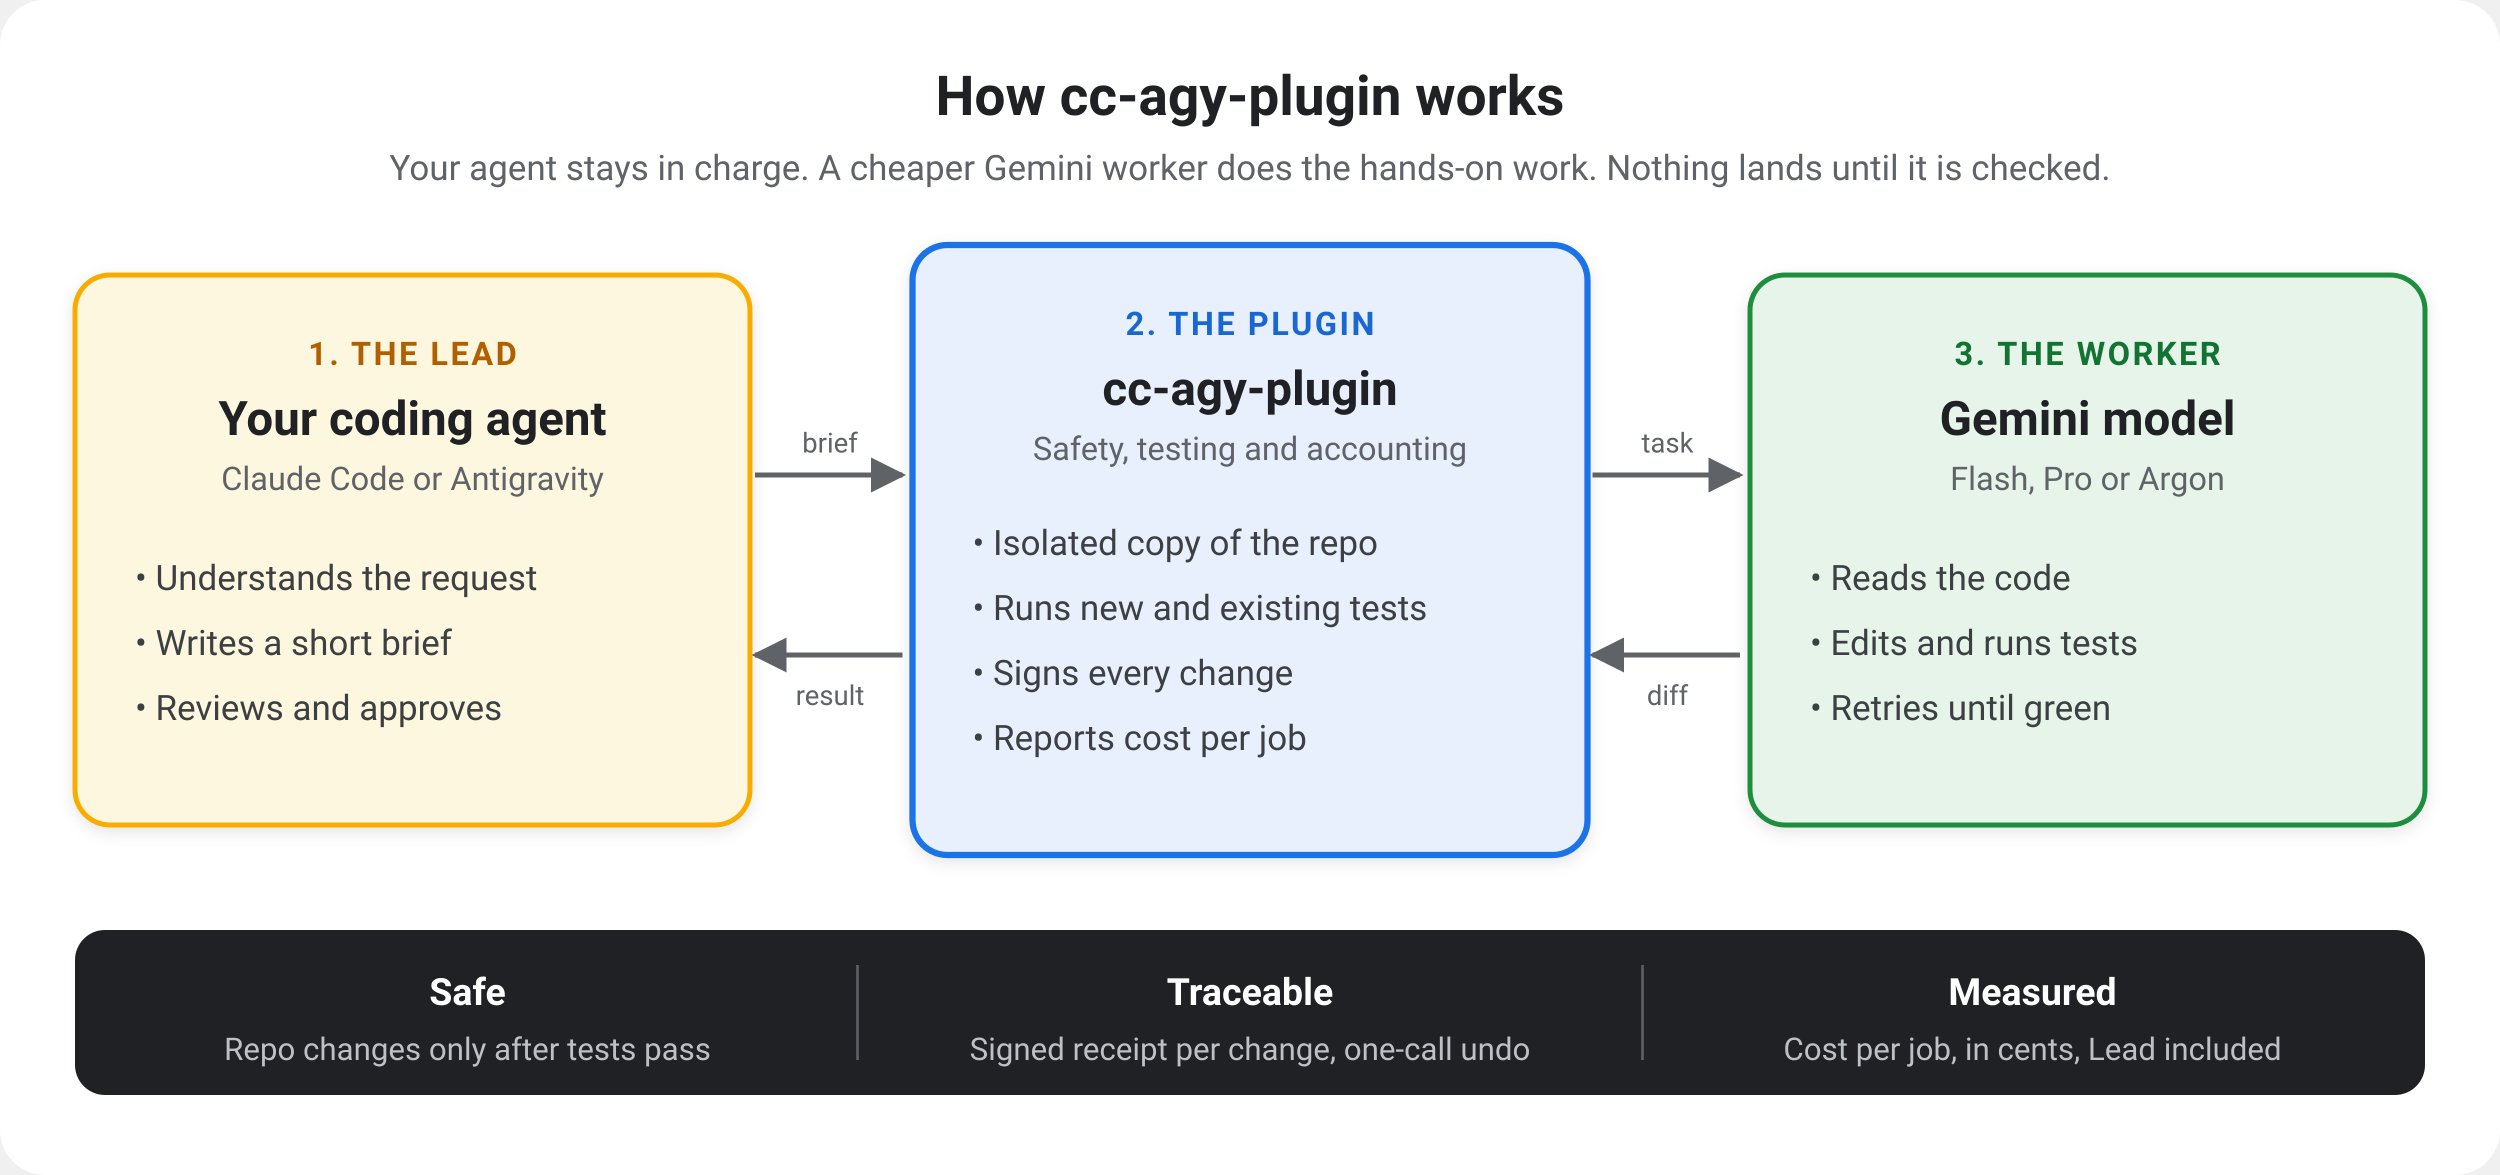
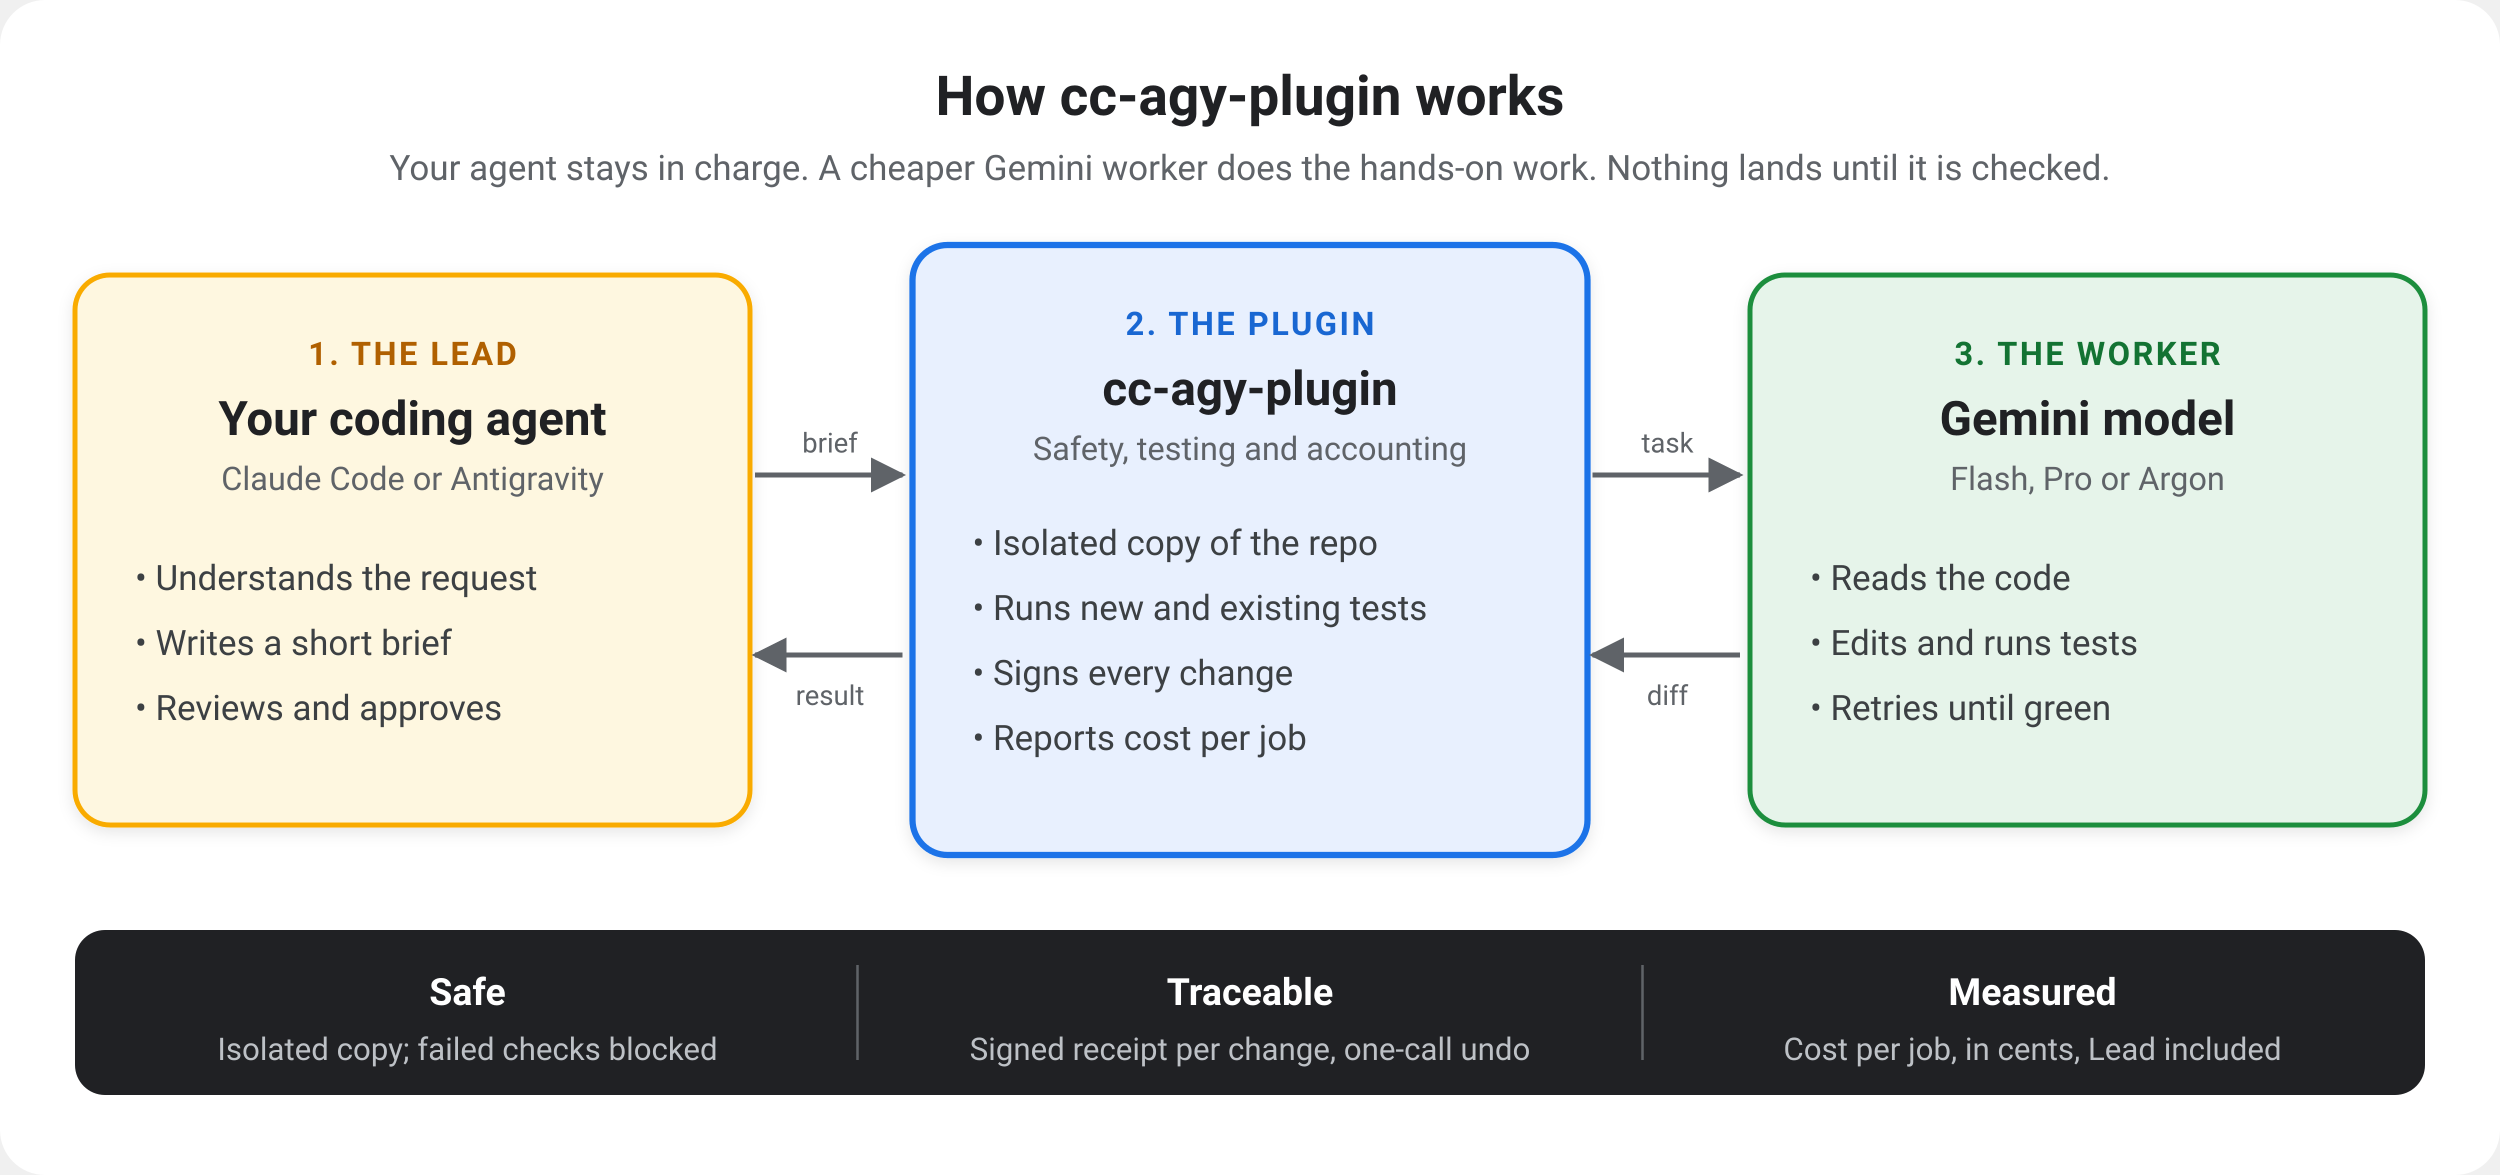
<svg xmlns="http://www.w3.org/2000/svg" viewBox="0 0 1000 470" width="1000" height="470" font-family="-apple-system, BlinkMacSystemFont, 'Segoe UI', Roboto, Helvetica, Arial, sans-serif">
  <defs>
    <marker id="arr" viewBox="0 0 10 10" refX="9" refY="5" markerWidth="7" markerHeight="7" orient="auto-start-reverse">
      <path d="M0,0 L10,5 L0,10 z" fill="#5f6368" />
    </marker>
    <filter id="sh" x="-5%" y="-5%" width="110%" height="120%">
      <feDropShadow dx="0" dy="2" stdDeviation="3" flood-color="#000" flood-opacity="0.10" />
    </filter>
  </defs>
  <rect x="0" y="0" width="1000" height="470" rx="18" fill="#ffffff" />
  <text x="500" y="46" text-anchor="middle" font-size="22" font-weight="700" fill="#202124">How cc-agy-plugin works</text>
  <text x="500" y="72" text-anchor="middle" font-size="14" fill="#5f6368">Your agent stays in charge. A cheaper Gemini worker does the hands-on work. Nothing lands until it is checked.</text>
  <g filter="url(#sh)">
    <rect x="30" y="110" width="270" height="220" rx="14" fill="#fef7e0" stroke="#f9ab00" stroke-width="2" />
  </g>
  <text x="165" y="146" text-anchor="middle" font-size="13" font-weight="700" fill="#b06000" letter-spacing="1">1. THE LEAD</text>
  <text x="165" y="174" text-anchor="middle" font-size="19" font-weight="700" fill="#202124">Your coding agent</text>
  <text x="165" y="196" text-anchor="middle" font-size="13" fill="#5f6368">Claude Code or Antigravity</text>
  <text x="54" y="236" font-size="14" fill="#3c4043">• Understands the request</text>
  <text x="54" y="262" font-size="14" fill="#3c4043">• Writes a short brief</text>
  <text x="54" y="288" font-size="14" fill="#3c4043">• Reviews and approves</text>
  <g filter="url(#sh)">
    <rect x="365" y="98" width="270" height="244" rx="14" fill="#e8f0fe" stroke="#1a73e8" stroke-width="2.5" />
  </g>
  <text x="500" y="134" text-anchor="middle" font-size="13" font-weight="700" fill="#1967d2" letter-spacing="1">2. THE PLUGIN</text>
  <text x="500" y="162" text-anchor="middle" font-size="19" font-weight="700" fill="#202124">cc-agy-plugin</text>
  <text x="500" y="184" text-anchor="middle" font-size="13" fill="#5f6368">Safety, testing and accounting</text>
  <text x="389" y="222" font-size="14" fill="#3c4043">• Isolated copy of the repo</text>
  <text x="389" y="248" font-size="14" fill="#3c4043">• Runs new and existing tests</text>
  <text x="389" y="274" font-size="14" fill="#3c4043">• Signs every change</text>
  <text x="389" y="300" font-size="14" fill="#3c4043">• Reports cost per job</text>
  <g filter="url(#sh)">
    <rect x="700" y="110" width="270" height="220" rx="14" fill="#e6f4ea" stroke="#1e8e3e" stroke-width="2" />
  </g>
  <text x="835" y="146" text-anchor="middle" font-size="13" font-weight="700" fill="#137333" letter-spacing="1">3. THE WORKER</text>
  <text x="835" y="174" text-anchor="middle" font-size="19" font-weight="700" fill="#202124">Gemini model</text>
  <text x="835" y="196" text-anchor="middle" font-size="13" fill="#5f6368">Flash, Pro or Argon</text>
  <text x="724" y="236" font-size="14" fill="#3c4043">• Reads the code</text>
  <text x="724" y="262" font-size="14" fill="#3c4043">• Edits and runs tests</text>
  <text x="724" y="288" font-size="14" fill="#3c4043">• Retries until green</text>
  <line x1="302" y1="190" x2="361" y2="190" stroke="#5f6368" stroke-width="2" marker-end="url(#arr)" />
  <text x="332" y="181" text-anchor="middle" font-size="11" fill="#5f6368">brief</text>
  <line x1="361" y1="262" x2="302" y2="262" stroke="#5f6368" stroke-width="2" marker-end="url(#arr)" />
  <text x="332" y="282" text-anchor="middle" font-size="11" fill="#5f6368">result</text>
  <line x1="637" y1="190" x2="696" y2="190" stroke="#5f6368" stroke-width="2" marker-end="url(#arr)" />
  <text x="667" y="181" text-anchor="middle" font-size="11" fill="#5f6368">task</text>
  <line x1="696" y1="262" x2="637" y2="262" stroke="#5f6368" stroke-width="2" marker-end="url(#arr)" />
  <text x="667" y="282" text-anchor="middle" font-size="11" fill="#5f6368">diff</text>
  <rect x="30" y="372" width="940" height="66" rx="12" fill="#202124" />
  <text x="187" y="402" text-anchor="middle" font-size="15" font-weight="700" fill="#ffffff">Safe</text>
-   <text x="187" y="424" text-anchor="middle" font-size="12.5" fill="#bdc1c6">Repo changes only after tests pass</text>
+   <text x="187" y="424" text-anchor="middle" font-size="12.5" fill="#bdc1c6">Isolated copy; failed checks blocked</text>
  <text x="500" y="402" text-anchor="middle" font-size="15" font-weight="700" fill="#ffffff">Traceable</text>
  <text x="500" y="424" text-anchor="middle" font-size="12.5" fill="#bdc1c6">Signed receipt per change, one-call undo</text>
  <text x="813" y="402" text-anchor="middle" font-size="15" font-weight="700" fill="#ffffff">Measured</text>
  <text x="813" y="424" text-anchor="middle" font-size="12.5" fill="#bdc1c6">Cost per job, in cents, Lead included</text>
  <line x1="343" y1="386" x2="343" y2="424" stroke="#5f6368" stroke-width="1" />
  <line x1="657" y1="386" x2="657" y2="424" stroke="#5f6368" stroke-width="1" />
</svg>
